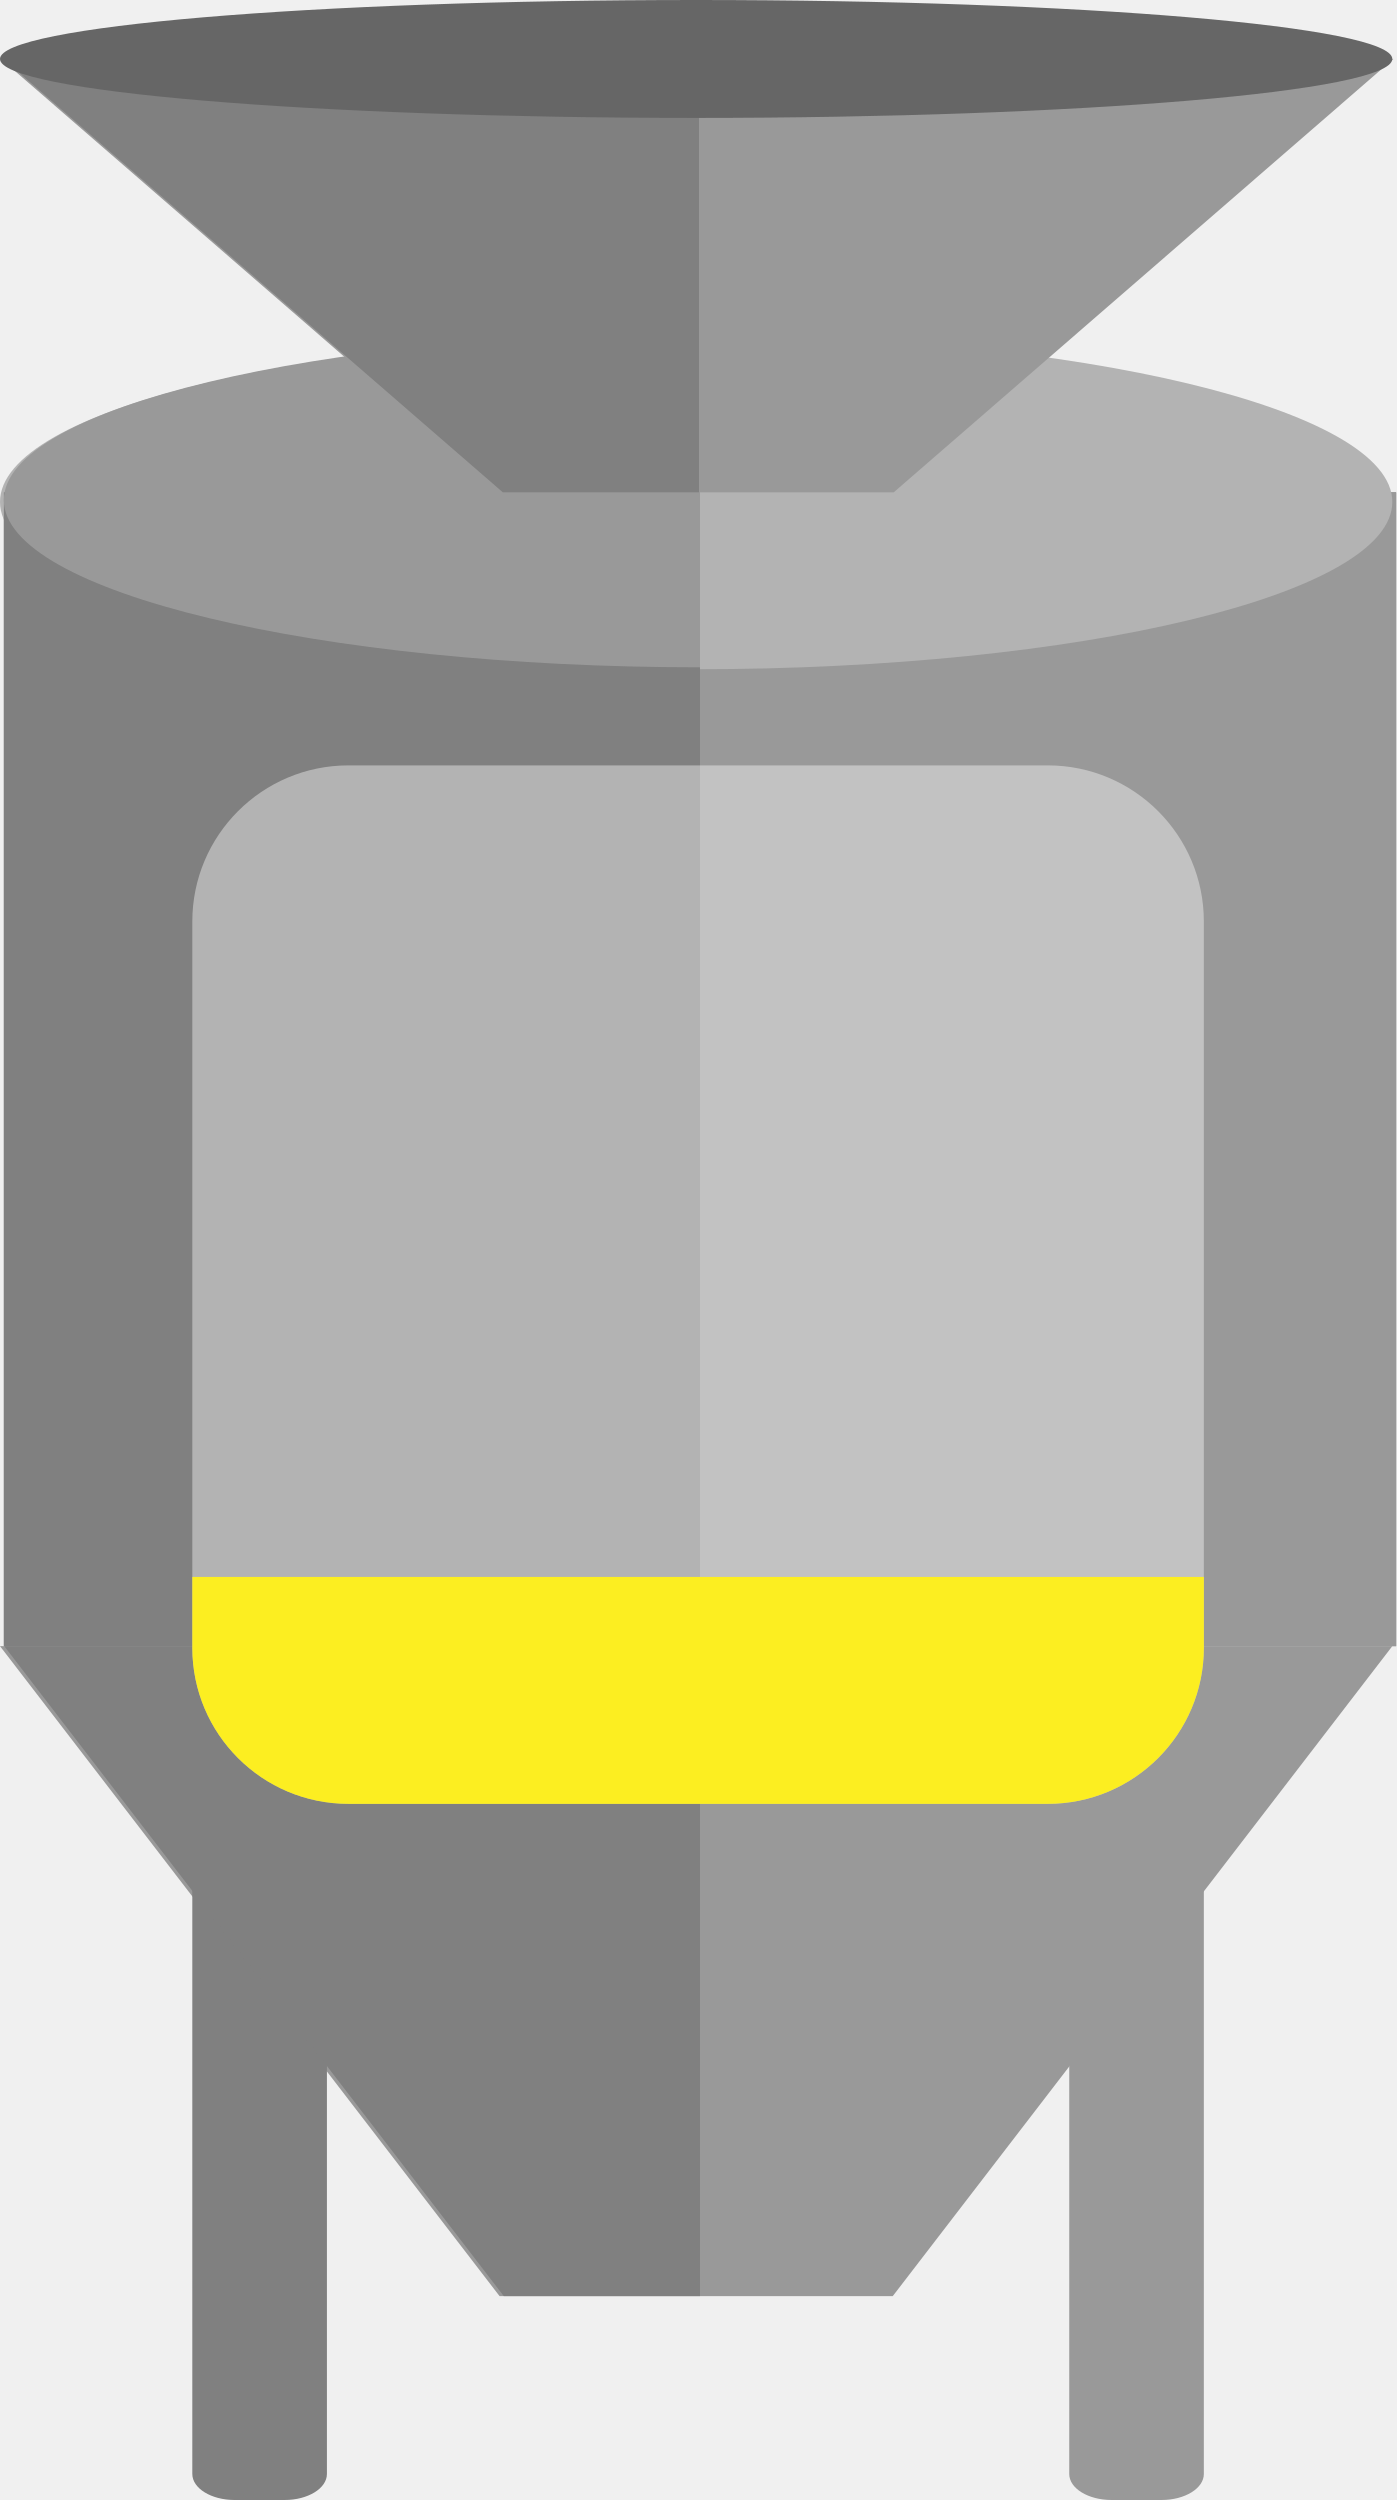
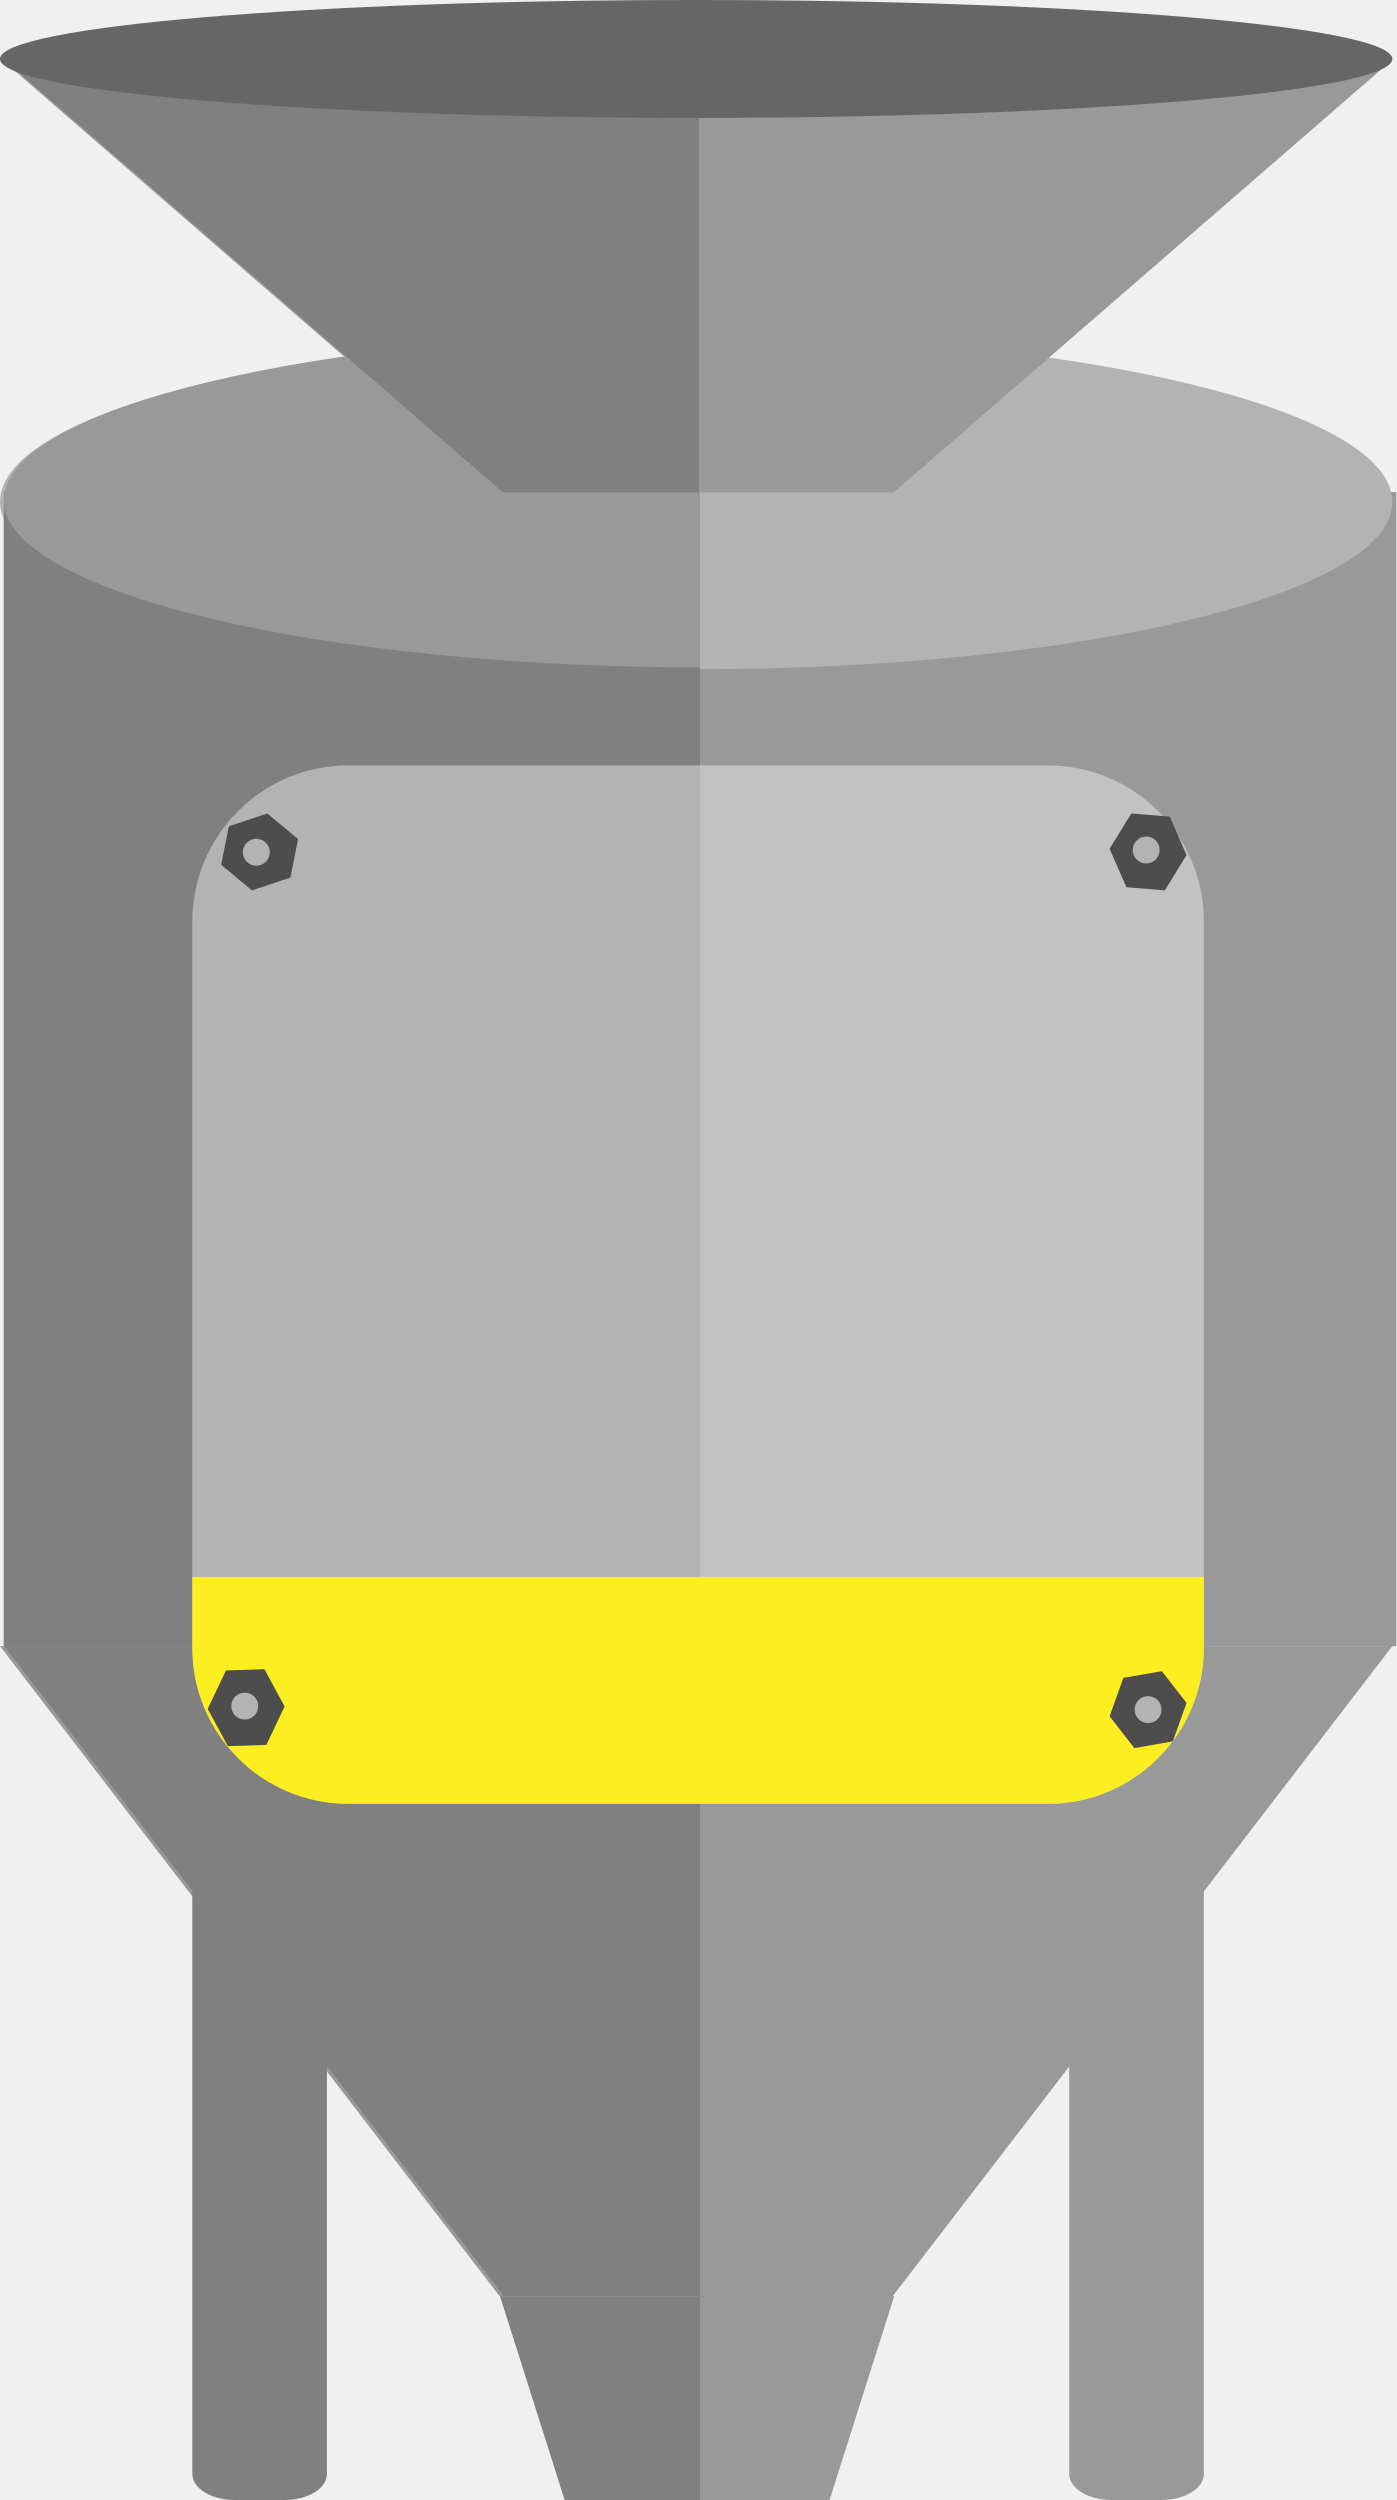
<svg xmlns="http://www.w3.org/2000/svg" version="1.1" id="Layer_1" x="0px" y="0px" viewBox="0 0 363 650" style="enable-background:new 0 0 363 650;" xml:space="preserve">
  <style type="text/css">
	.st0{fill:#808080;}
	.st1{fill:#999999;}
	.st2{fill:#B3B3B3;}
	.st3{fill:#666666;}
	.st4{opacity:0.4;fill:#FFFFFF;}
	.st5{fill:#FCEE21;}
+ 	.st6{fill:#4D4D4D;}
    </style>
  <rect x="1" y="128" class="st0" width="362" height="300" />
  <rect x="182" y="128" class="st1" width="181" height="300" />
  <ellipse class="st2" cx="181" cy="130.5" rx="181" ry="43.5" />
  <polygon class="st1" points="232.11,597 129.89,597 0,428 362,428 " />
  <path class="st0" d="M74,650c6.08,0,11-3.03,11-6.77V490H50v153.23c0,3.74,4.92,6.77,11,6.77" />
  <path class="st1" d="M302,650c6.08,0,11-3.03,11-6.77V490h-35v153.23c0,3.74,4.92,6.77,11,6.77" />
  <g>
    <polygon class="st0" points="1.1,428 130.99,597 182,597 182,428  " />
  </g>
  <rect x="1" y="128" class="st0" width="181" height="300" />
  <path class="st1" d="M182,130v43.5C82.71,173.5,1,153.86,1,130s81.71-43.5,181-43.5V130z" />
  <polygon class="st1" points="232.37,128 130.15,128 0.26,15.33 362.26,15.33 " />
  <g>
    <polygon class="st0" points="0.84,15.33 130.73,128 181.74,128 181.74,15.33  " />
  </g>
  <ellipse class="st3" cx="181" cy="15.33" rx="181" ry="15.33" />
  <path class="st4" d="M272.4,469H90.6C68.18,469,50,450.82,50,428.4V239.6c0-22.42,18.18-40.6,40.6-40.6h181.8  c22.42,0,40.6,18.18,40.6,40.6v188.8C313,450.82,294.82,469,272.4,469z" />
  <path class="st5" d="M272.4,469H90.6C68.18,469,50,450.82,50,428.4V410h263v18.4C313,450.82,294.82,469,272.4,469z" />
+   <polygon class="st0" points="215.19,650 146.81,650 130,597 232,597 " />
+   <g>
+     <path class="st1" d="M182,597.7V650h33.69l16.81-53h-49.8C182.32,597,182,597.32,182,597.7z" />
+   </g>
+   <polygon class="st6" points="75.5,228.17 65.5,231.5 57.5,224.83 59.5,214.83 69.5,211.5 77.5,218.17 " />
+   <polygon class="st6" points="304.93,452.76 294.93,454.5 288.5,446.24 292.07,436.24 302.07,434.5 308.5,442.76 " />
+   <polygon class="st6" points="302.86,231.5 292.86,230.68 288.5,220.68 294.14,211.5 304.14,212.32 308.5,222.32 " />
+   <polygon class="st6" points="69.25,453.68 59.25,454 54,444.32 58.75,434.32 68.75,434 74,443.68 " />
+   <circle class="st2" cx="298.5" cy="444.5" r="3.5" />
+   <circle class="st2" cx="298" cy="221" r="3.5" />
+   <circle class="st2" cx="63.64" cy="443.59" r="3.5" />
+   <circle class="st2" cx="66.64" cy="221.59" r="3.5" />
</svg>
